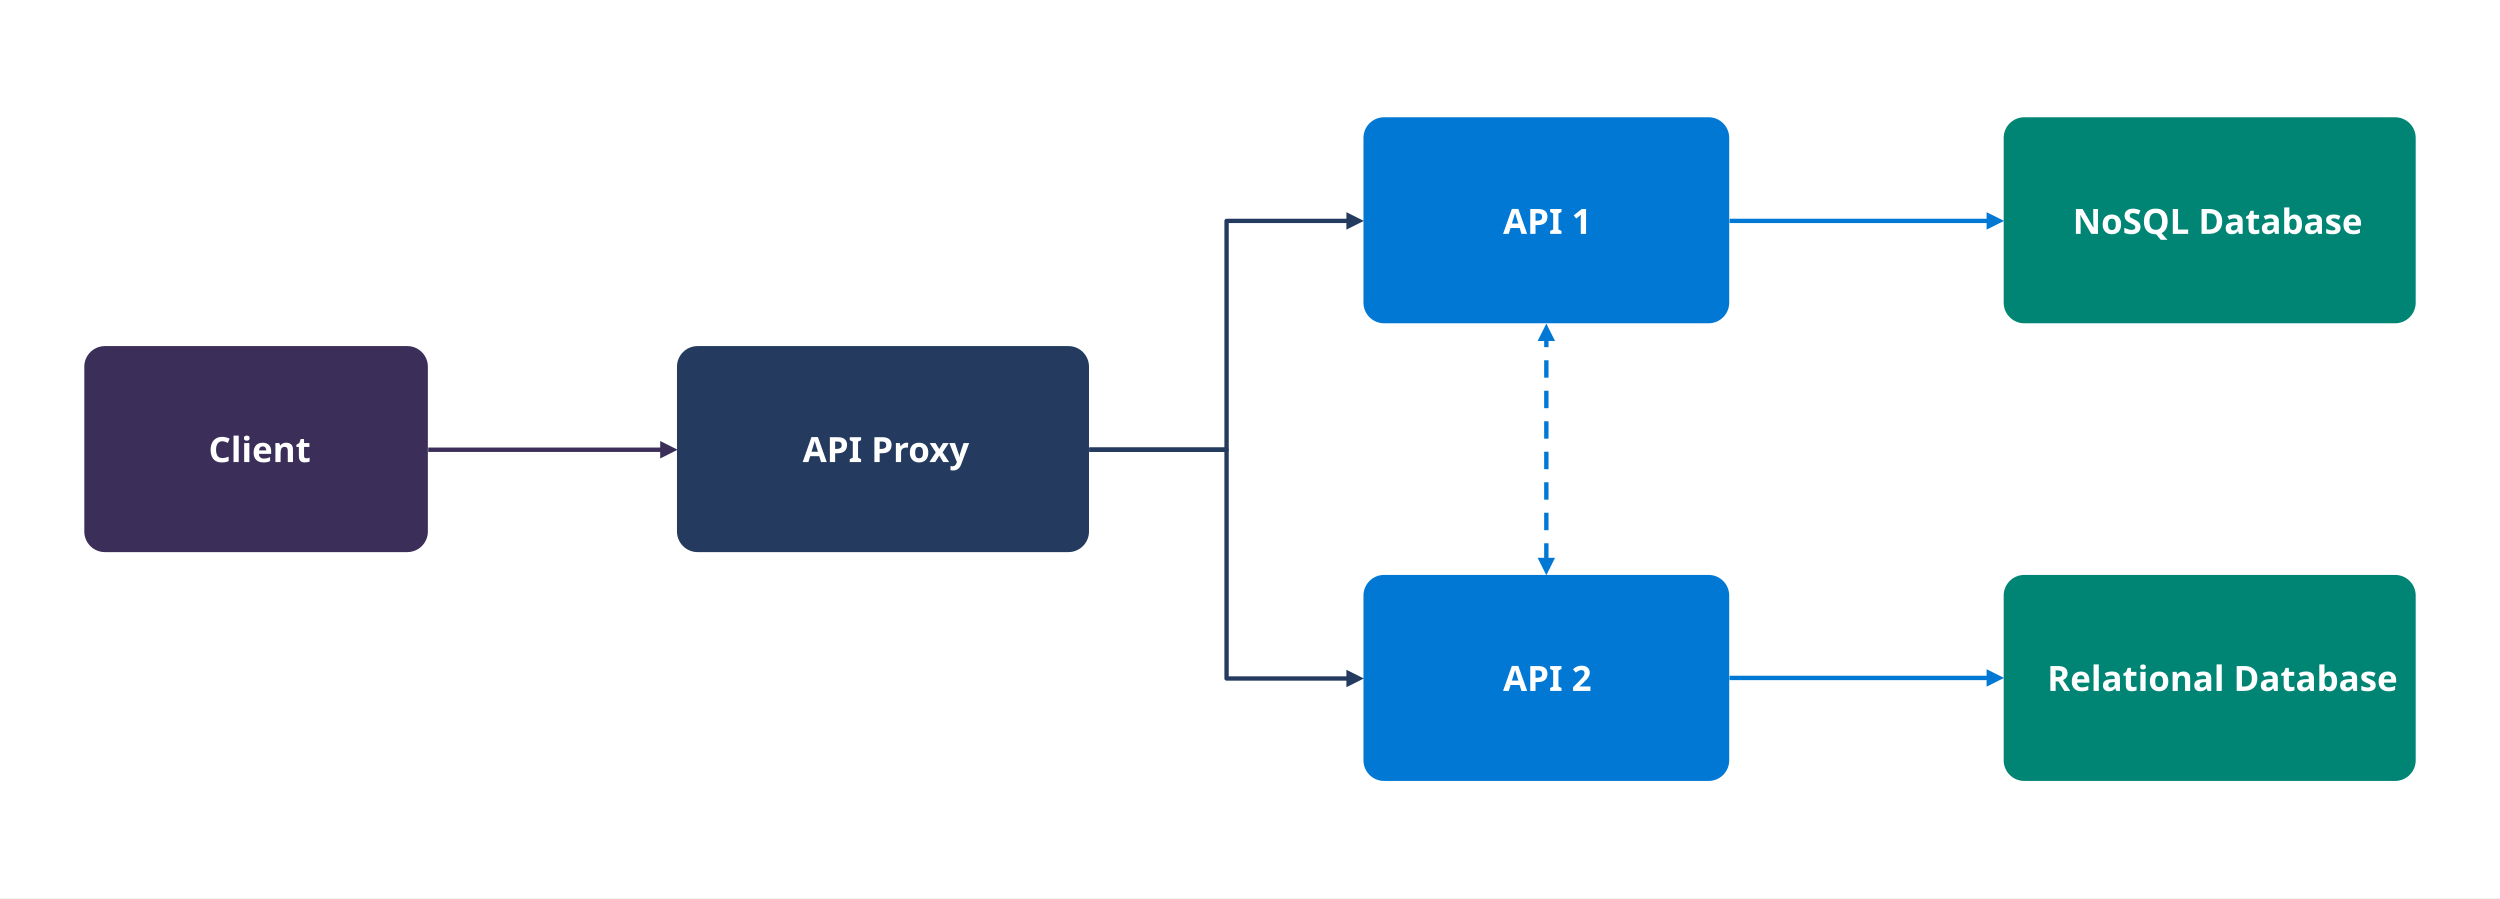
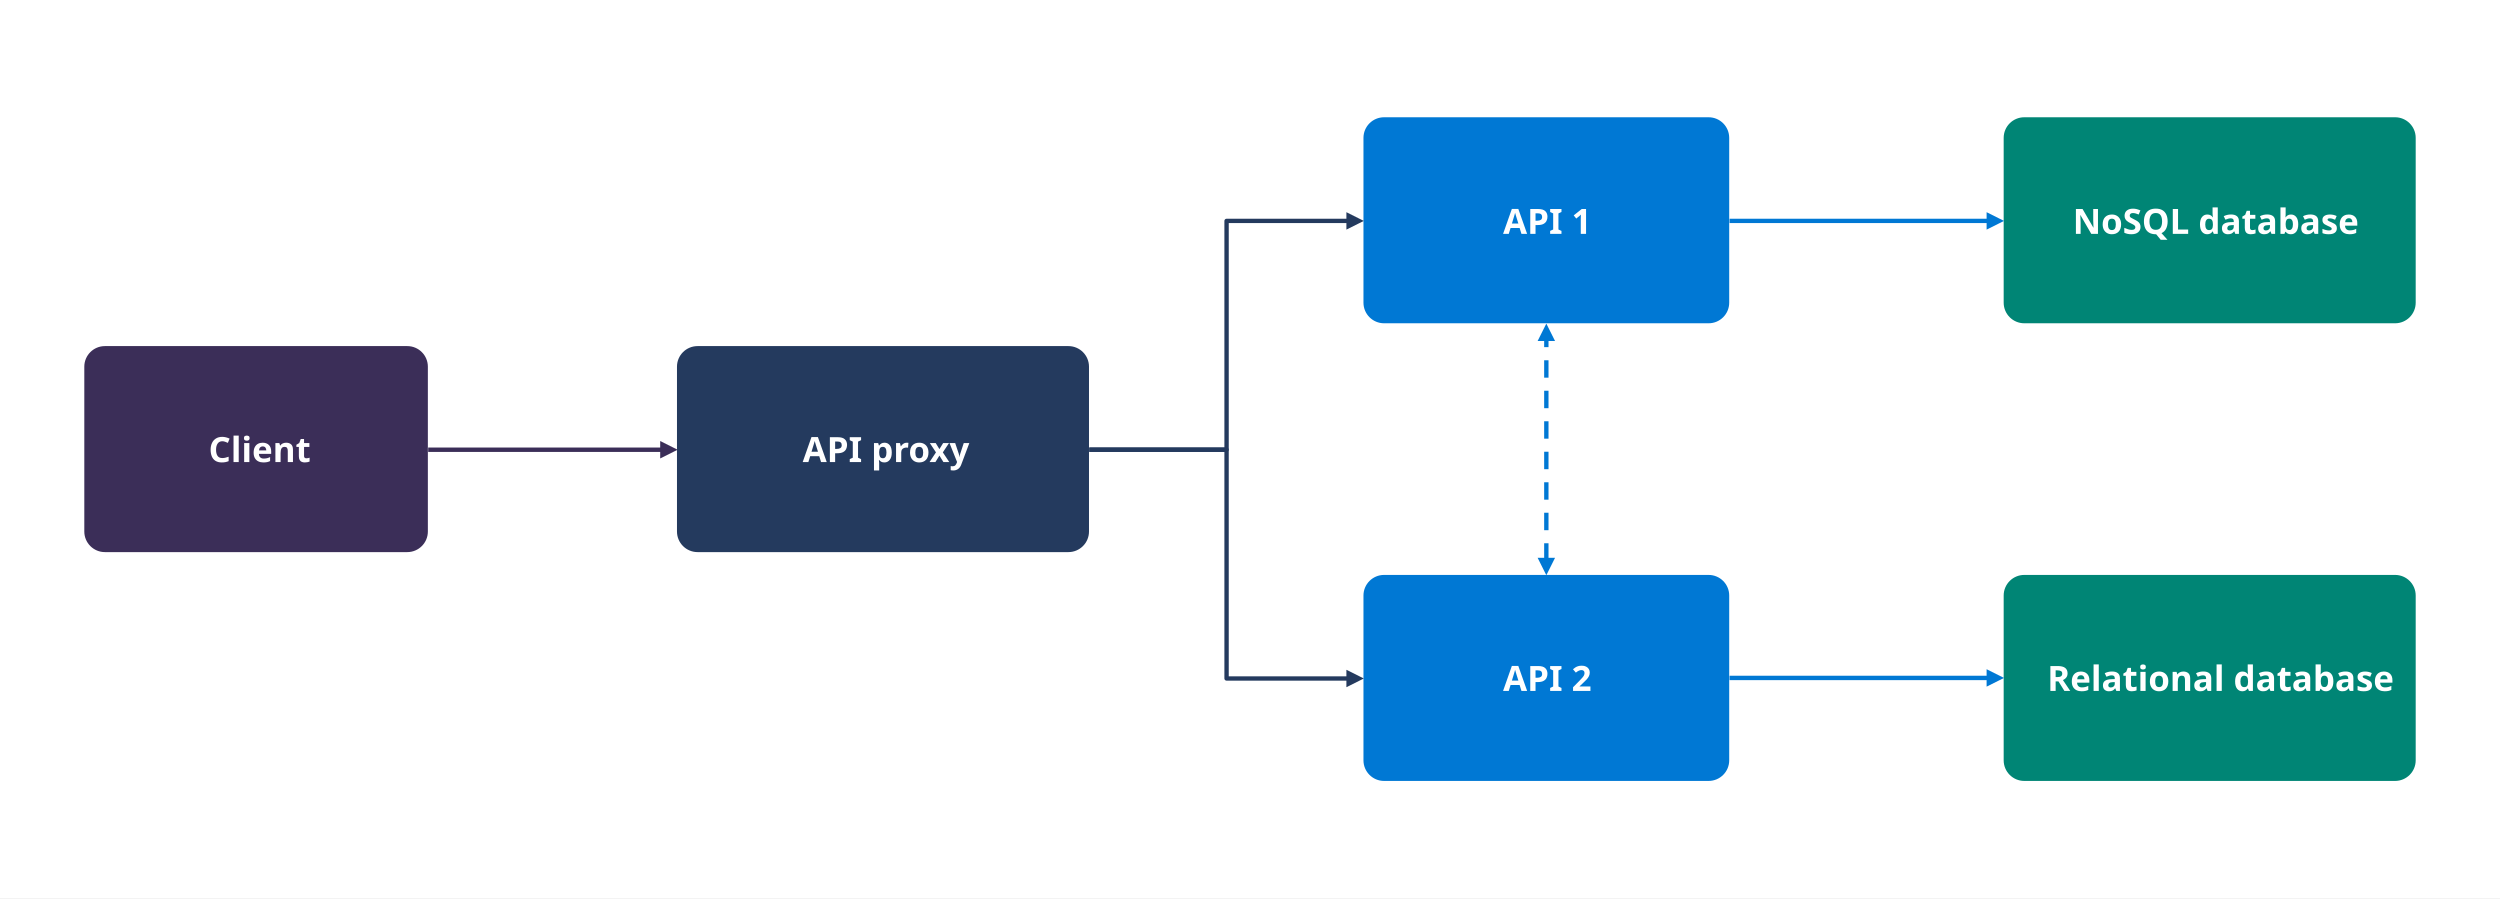
<svg xmlns="http://www.w3.org/2000/svg" xml:space="preserve" overflow="hidden" width="3944" height="1417" viewBox="0 0 3944 1417">
  <defs>
    <clipPath id="a">
      <path d="M228 529h3944v1417H228z" />
    </clipPath>
  </defs>
  <g clip-path="url(#a)" transform="translate(-228 -529)">
    <path fill="#fff" d="M228 529h3944v1417H228z" />
    <path fill="#3b2e58" fill-rule="evenodd" d="M361 1107.5c0-17.95 14.551-32.5 32.5-32.5h477c17.949 0 32.5 14.55 32.5 32.5v260c0 17.95-14.551 32.5-32.5 32.5h-477c-17.949 0-32.5-14.55-32.5-32.5Z" />
    <text fill="#fff" font-family="Segoe UI,Segoe UI_MSFontService,sans-serif" font-size="55" font-weight="700" transform="translate(557.085 1258)">Client</text>
    <path fill="#243a5e" fill-rule="evenodd" d="M1296 1107.5c0-17.95 14.55-32.5 32.5-32.5h585c17.95 0 32.5 14.55 32.5 32.5v260c0 17.95-14.55 32.5-32.5 32.5h-585c-17.95 0-32.5-14.55-32.5-32.5Z" />
-     <text fill="#fff" font-family="Segoe UI,Segoe UI_MSFontService,sans-serif" font-size="55" font-weight="700" transform="translate(1494.31 1258)">API Proxy</text>
+     <text fill="#fff" font-family="Segoe UI,Segoe UI_MSFontService,sans-serif" font-size="55" font-weight="700" transform="translate(1494.31 1258)">API proxy</text>
    <path fill="#0078d4" fill-rule="evenodd" d="M2379 746.5c0-17.949 14.55-32.5 32.5-32.5h512c17.95 0 32.5 14.551 32.5 32.5v260c0 17.95-14.55 32.5-32.5 32.5h-512c-17.95 0-32.5-14.55-32.5-32.5Z" />
    <text fill="#fff" font-family="Segoe UI,Segoe UI_MSFontService,sans-serif" font-size="55" font-weight="700" transform="translate(2599.25 898)">API 1</text>
    <path fill="#0078d4" fill-rule="evenodd" d="M2379 1468.5c0-17.95 14.55-32.5 32.5-32.5h512c17.95 0 32.5 14.55 32.5 32.5v260c0 17.95-14.55 32.5-32.5 32.5h-512c-17.95 0-32.5-14.55-32.5-32.5Z" />
    <text fill="#fff" font-family="Segoe UI,Segoe UI_MSFontService,sans-serif" font-size="55" font-weight="700" transform="translate(2599.25 1619)">API 2</text>
    <path fill="#008575" fill-rule="evenodd" d="M3389 746.5c0-17.949 14.55-32.5 32.5-32.5h585c17.95 0 32.5 14.551 32.5 32.5v260c0 17.95-14.55 32.5-32.5 32.5h-585c-17.95 0-32.5-14.55-32.5-32.5Z" />
-     <text fill="#fff" font-family="Segoe UI,Segoe UI_MSFontService,sans-serif" font-size="55" font-weight="700" transform="translate(3498 898)">NoSQL Database</text>
+     <text fill="#fff" font-family="Segoe UI,Segoe UI_MSFontService,sans-serif" font-size="55" font-weight="700" transform="translate(3498 898)">NoSQL database</text>
    <path fill="#008575" fill-rule="evenodd" d="M3389 1468.5c0-17.95 14.55-32.5 32.5-32.5h585c17.95 0 32.5 14.55 32.5 32.5v260c0 17.95-14.55 32.5-32.5 32.5h-585c-17.95 0-32.5-14.55-32.5-32.5Z" />
-     <text fill="#fff" font-family="Segoe UI,Segoe UI_MSFontService,sans-serif" font-size="55" font-weight="700" transform="translate(3457.73 1619)">Relational Database</text>
+     <text fill="#fff" font-family="Segoe UI,Segoe UI_MSFontService,sans-serif" font-size="55" font-weight="700" transform="translate(3457.73 1619)">Relational database</text>
    <path fill="#3b2e58" d="M903.5 1235.06h370.6v6.88H903.5Zm366.02-10.31 27.5 13.75-27.5 13.75Z" />
    <path fill="#243a5e" d="M1946.5 1241.828h216.535c1.899 0 3.438-1.539 3.438-3.438V877.498l-3.438 3.437h193.619v-6.875h-193.619c-1.898 0-3.437 1.539-3.437 3.438v360.892l3.437-3.438H1946.5Zm405.571-350.579 27.5-13.75-27.5-13.75Z" />
    <path fill="#243a5e" d="M1946.5 1235.06h216.54c1.89 0 3.43 1.54 3.43 3.44v360.89l-3.43-3.44h193.61v6.88h-193.61c-1.9 0-3.44-1.54-3.44-3.44V1238.5l3.44 3.44H1946.5Zm405.57 350.58 27.5 13.75-27.5 13.75Z" />
    <path fill="#0078d4" d="M2956.5 874.063h410.15v6.875H2956.5Zm405.57-10.313 27.5 13.75-27.5 13.75Zm-405.57 731.31h410.15v6.88H2956.5Zm405.57-10.31 27.5 13.75-27.5 13.75Zm-691.133-171.187v-27.5h-6.875v27.5Zm0-48.125v-27.5h-6.875v27.5Zm0-48.125v-27.5h-6.875v27.5Zm0-48.125v-27.5h-6.875v27.5Zm0-48.125v-27.5h-6.875v27.5Zm0-48.125v-27.5h-6.875v27.5Zm0-48.125 0-27.5h-6.875v27.5Zm0-48.125v-14.273h-6.875v14.273ZM2653.75 1408.98l13.75 27.5 13.75-27.5Zm27.5-341.982-13.75-27.5-13.75 27.5Z" />
  </g>
</svg>
